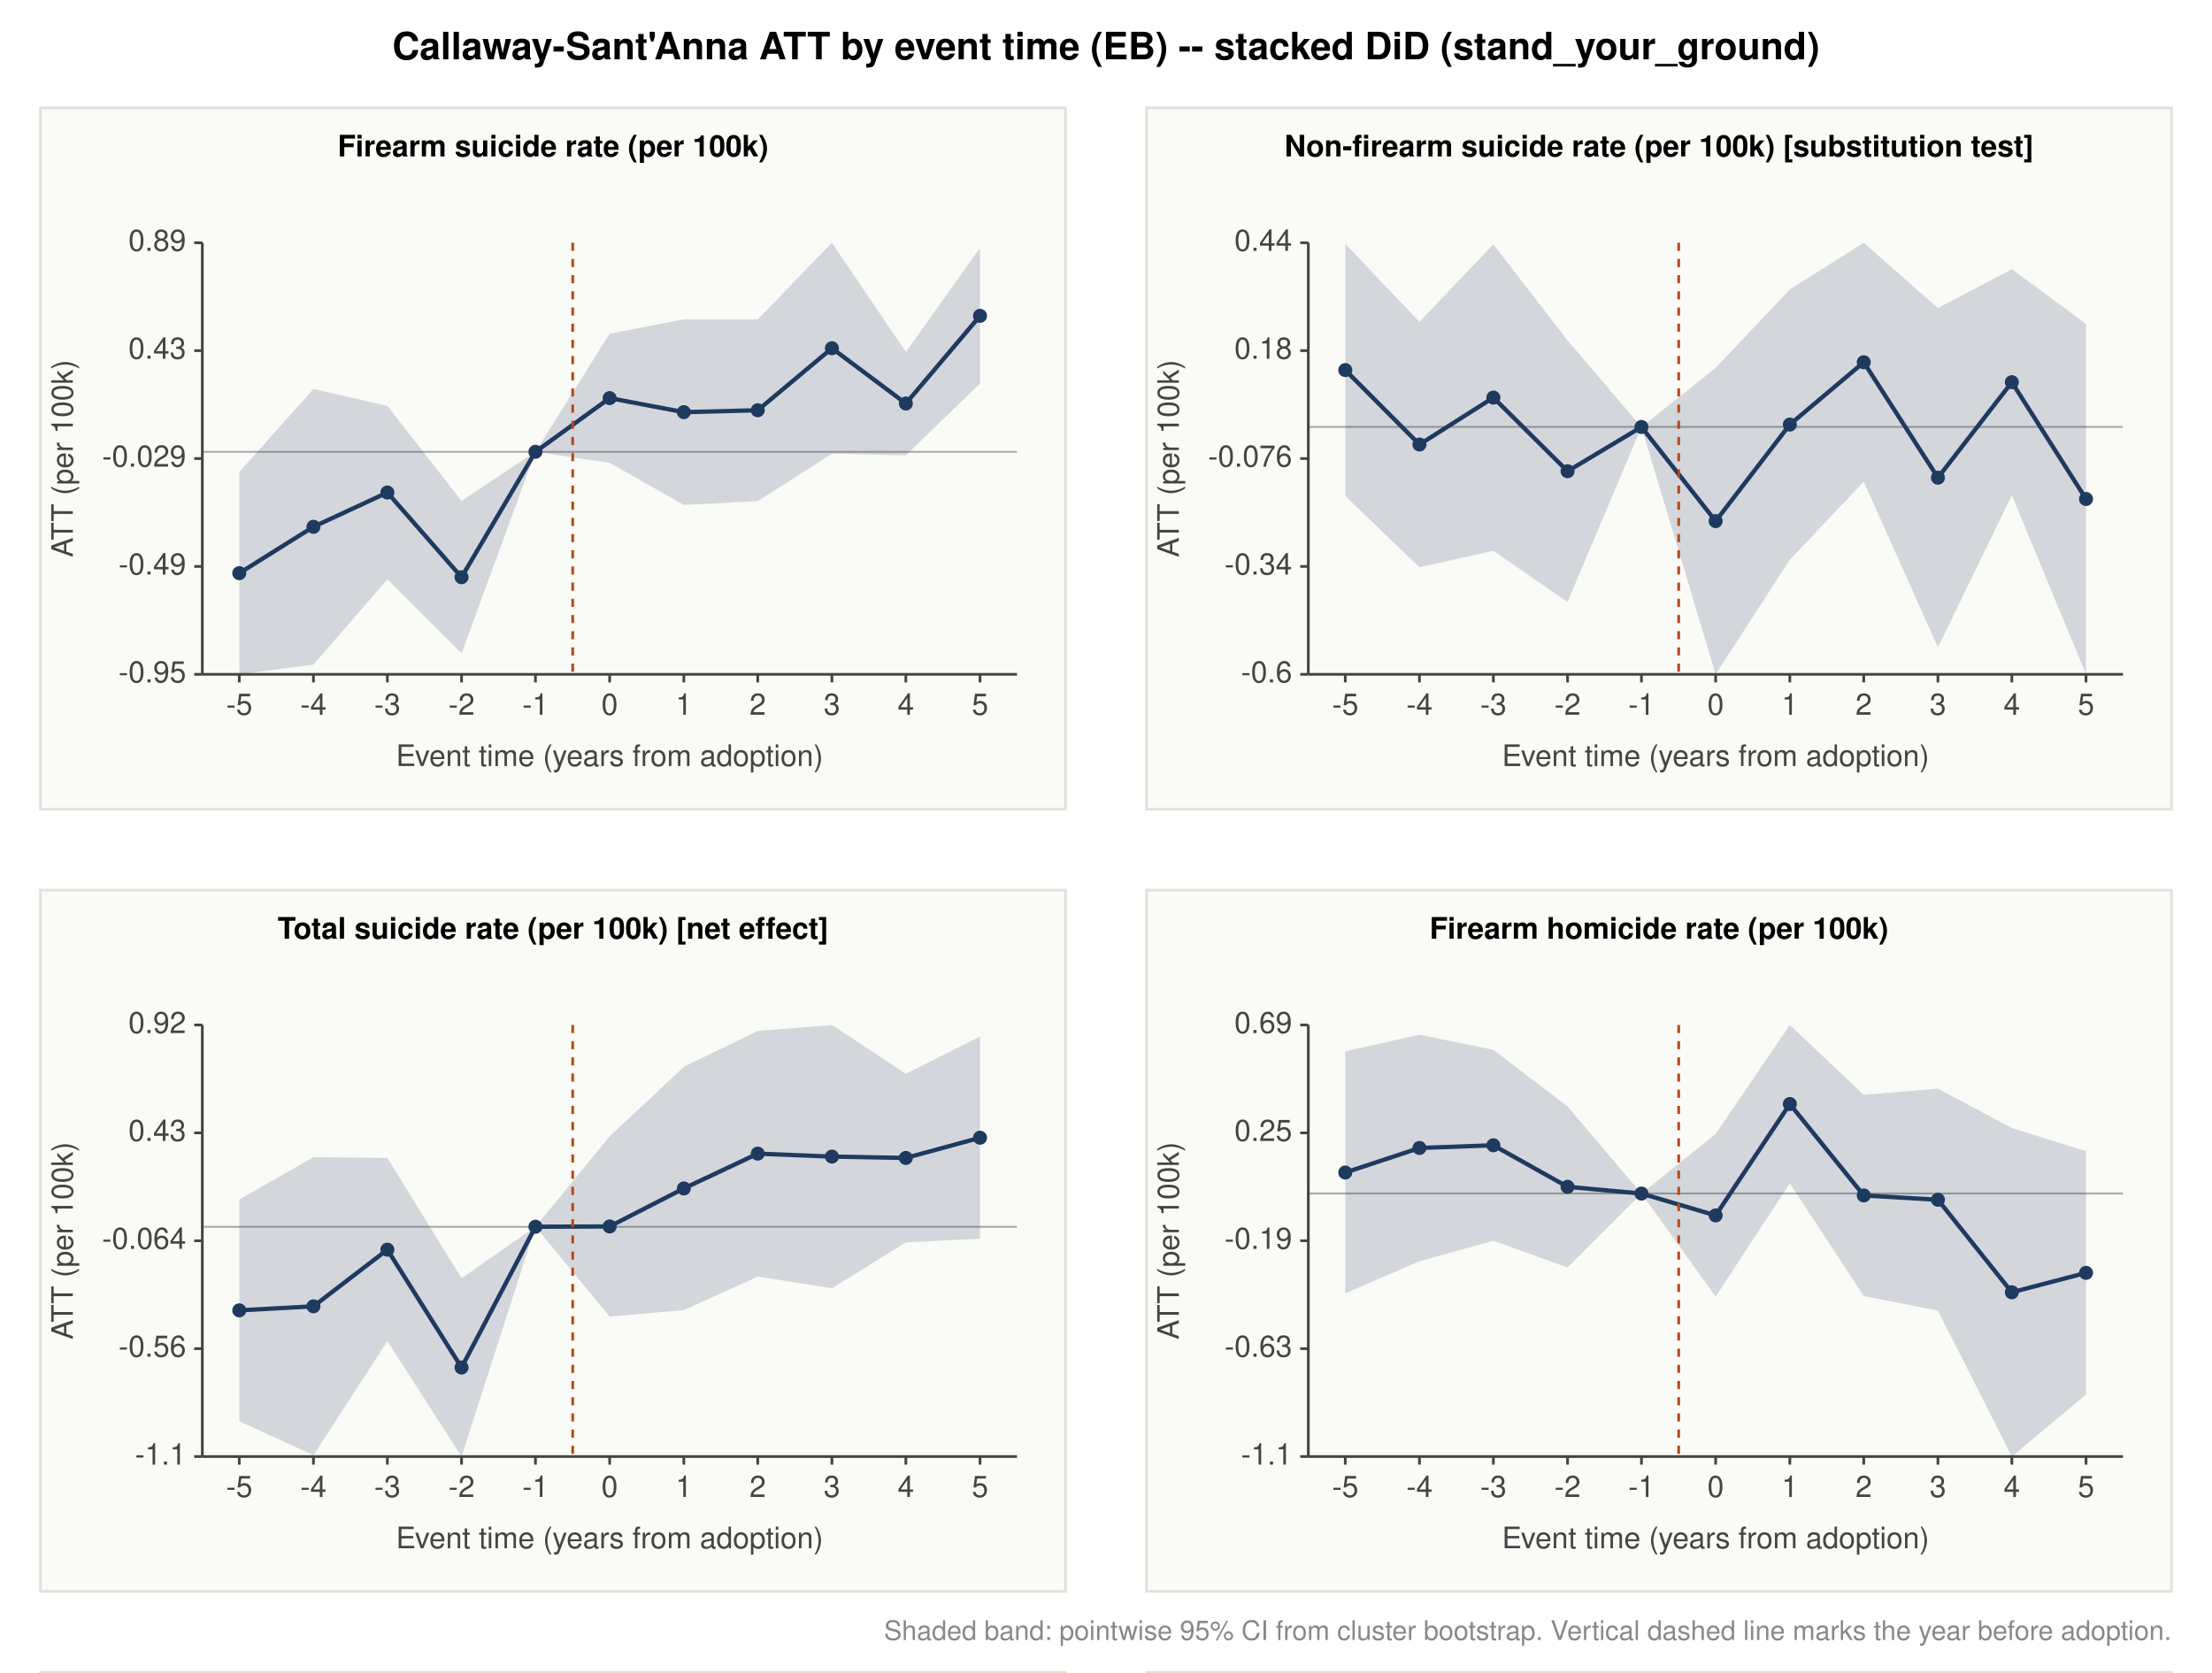
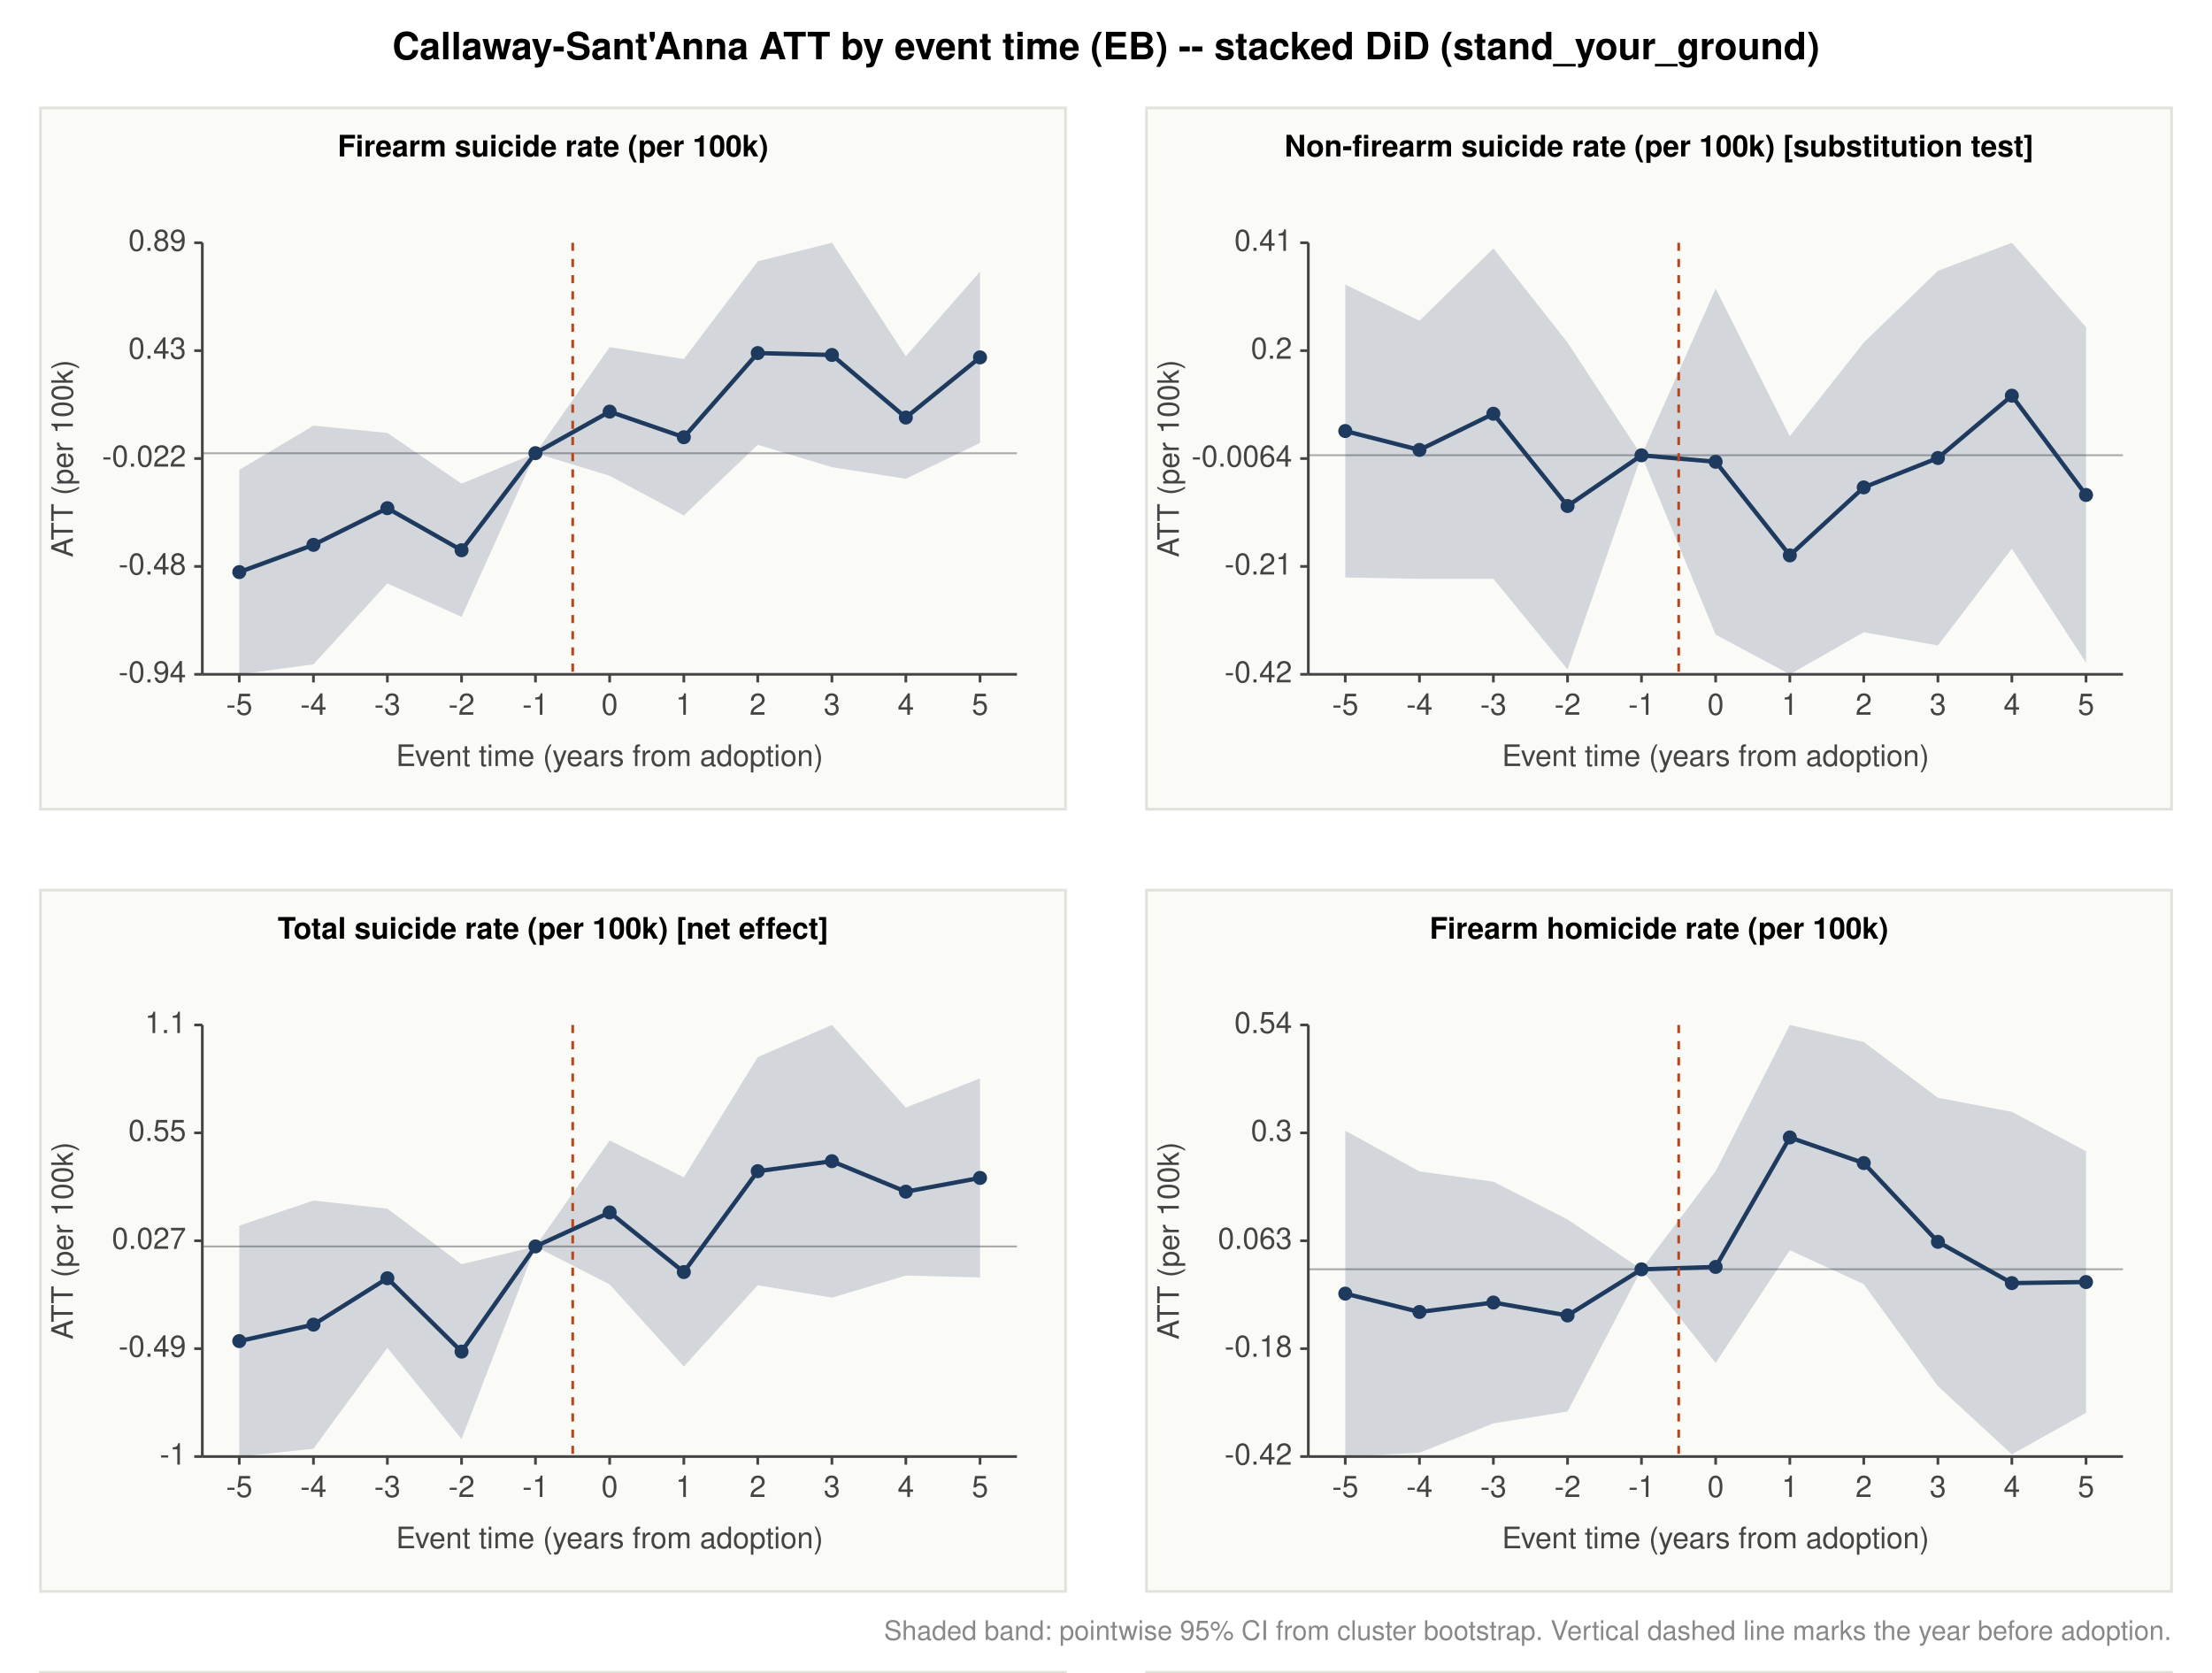
<svg xmlns="http://www.w3.org/2000/svg" viewBox="0 0 820 620" font-family="-apple-system, Segoe UI, Helvetica, Arial, sans-serif" font-size="11">
  <text x="410.0" y="22" text-anchor="middle" font-size="14" font-weight="600">Callaway-Sant'Anna ATT by event time (EB) -- stacked DiD (stand_your_ground)</text>
  <rect x="15" y="40" width="380" height="260" fill="#fafaf7" stroke="#e2e2dc" />
  <text x="205.0" y="58" text-anchor="middle" font-weight="600">Firearm suicide rate (per 100k)</text>
-   <line x1="75" y1="167.512" x2="377" y2="167.512" stroke="#aaaaaa" stroke-width="0.7" />
-   <polygon points="88.7,175.0 116.2,144.2 143.6,150.5 171.1,185.7 198.5,167.5 226.0,123.7 253.5,118.4 280.9,118.4 308.4,90.0 335.8,130.5 363.3,91.9 363.3,142.2 335.8,168.8 308.4,168.2 280.9,185.8 253.5,187.2 226.0,171.6 198.5,167.5 171.1,242.2 143.6,214.8 116.2,246.4 88.7,250.0" fill="#1f3a5f" opacity="0.18" />
-   <polyline points="88.7,212.5 116.2,195.3 143.6,182.6 171.1,214.0 198.5,167.5 226.0,147.6 253.5,152.8 280.9,152.1 308.4,129.1 335.8,149.6 363.3,117.1" fill="none" stroke="#1f3a5f" stroke-width="1.6" />
-   <circle cx="88.7" cy="212.5" r="2.6" fill="#1f3a5f" />
-   <circle cx="116.2" cy="195.3" r="2.6" fill="#1f3a5f" />
-   <circle cx="143.6" cy="182.6" r="2.6" fill="#1f3a5f" />
-   <circle cx="171.1" cy="214.0" r="2.6" fill="#1f3a5f" />
-   <circle cx="198.5" cy="167.5" r="2.6" fill="#1f3a5f" />
-   <circle cx="226.0" cy="147.6" r="2.6" fill="#1f3a5f" />
-   <circle cx="253.5" cy="152.8" r="2.6" fill="#1f3a5f" />
-   <circle cx="280.9" cy="152.1" r="2.6" fill="#1f3a5f" />
-   <circle cx="308.4" cy="129.1" r="2.6" fill="#1f3a5f" />
-   <circle cx="335.8" cy="149.6" r="2.6" fill="#1f3a5f" />
-   <circle cx="363.3" cy="117.1" r="2.6" fill="#1f3a5f" />
+   <line x1="75" y1="168.037" x2="377" y2="168.037" stroke="#aaaaaa" stroke-width="0.7" />
+   <polygon points="88.7,174.2 116.2,157.8 143.6,160.5 171.1,179.3 198.5,168.0 226.0,128.7 253.5,133.1 280.9,96.9 308.4,90.0 335.8,132.1 363.3,100.7 363.3,164.2 335.8,177.5 308.4,173.2 280.9,164.9 253.5,191.1 226.0,176.4 198.5,168.0 171.1,228.7 143.6,216.3 116.2,246.3 88.7,250.0" fill="#1f3a5f" opacity="0.18" />
+   <polyline points="88.7,212.1 116.2,202.0 143.6,188.4 171.1,204.0 198.5,168.0 226.0,152.6 253.5,162.1 280.9,130.9 308.4,131.6 335.8,154.8 363.3,132.5" fill="none" stroke="#1f3a5f" stroke-width="1.6" />
+   <circle cx="88.7" cy="212.1" r="2.6" fill="#1f3a5f" />
+   <circle cx="116.2" cy="202.0" r="2.6" fill="#1f3a5f" />
+   <circle cx="143.6" cy="188.4" r="2.6" fill="#1f3a5f" />
+   <circle cx="171.1" cy="204.0" r="2.6" fill="#1f3a5f" />
+   <circle cx="198.5" cy="168.0" r="2.6" fill="#1f3a5f" />
+   <circle cx="226.0" cy="152.6" r="2.6" fill="#1f3a5f" />
+   <circle cx="253.5" cy="162.1" r="2.6" fill="#1f3a5f" />
+   <circle cx="280.9" cy="130.9" r="2.6" fill="#1f3a5f" />
+   <circle cx="308.4" cy="131.6" r="2.6" fill="#1f3a5f" />
+   <circle cx="335.8" cy="154.8" r="2.6" fill="#1f3a5f" />
+   <circle cx="363.3" cy="132.5" r="2.6" fill="#1f3a5f" />
  <line x1="212.3" y1="90" x2="212.3" y2="250" stroke="#b9461a" stroke-dasharray="3 3" />
  <line x1="75" y1="250" x2="377" y2="250" stroke="#444" />
  <line x1="75" y1="90" x2="75" y2="250" stroke="#444" />
  <line x1="88.7" y1="250" x2="88.7" y2="253" stroke="#444" />
  <text x="88.7" y="265" text-anchor="middle" fill="#444">-5</text>
  <line x1="116.2" y1="250" x2="116.2" y2="253" stroke="#444" />
  <text x="116.2" y="265" text-anchor="middle" fill="#444">-4</text>
  <line x1="143.6" y1="250" x2="143.6" y2="253" stroke="#444" />
  <text x="143.6" y="265" text-anchor="middle" fill="#444">-3</text>
  <line x1="171.1" y1="250" x2="171.1" y2="253" stroke="#444" />
  <text x="171.1" y="265" text-anchor="middle" fill="#444">-2</text>
  <line x1="198.5" y1="250" x2="198.5" y2="253" stroke="#444" />
  <text x="198.5" y="265" text-anchor="middle" fill="#444">-1</text>
  <line x1="226.0" y1="250" x2="226.0" y2="253" stroke="#444" />
  <text x="226.0" y="265" text-anchor="middle" fill="#444">0</text>
  <line x1="253.5" y1="250" x2="253.5" y2="253" stroke="#444" />
  <text x="253.5" y="265" text-anchor="middle" fill="#444">1</text>
  <line x1="280.9" y1="250" x2="280.9" y2="253" stroke="#444" />
  <text x="280.9" y="265" text-anchor="middle" fill="#444">2</text>
  <line x1="308.4" y1="250" x2="308.4" y2="253" stroke="#444" />
  <text x="308.4" y="265" text-anchor="middle" fill="#444">3</text>
  <line x1="335.8" y1="250" x2="335.8" y2="253" stroke="#444" />
  <text x="335.8" y="265" text-anchor="middle" fill="#444">4</text>
  <line x1="363.3" y1="250" x2="363.3" y2="253" stroke="#444" />
  <text x="363.3" y="265" text-anchor="middle" fill="#444">5</text>
  <line x1="72" y1="250.0" x2="75" y2="250.0" stroke="#444" />
-   <text x="69" y="253.0" text-anchor="end" fill="#444">-0.95</text>
+   <text x="69" y="253.0" text-anchor="end" fill="#444">-0.94</text>
  <line x1="72" y1="210.0" x2="75" y2="210.0" stroke="#444" />
-   <text x="69" y="213.0" text-anchor="end" fill="#444">-0.49</text>
+   <text x="69" y="213.0" text-anchor="end" fill="#444">-0.48</text>
  <line x1="72" y1="170.0" x2="75" y2="170.0" stroke="#444" />
-   <text x="69" y="173.0" text-anchor="end" fill="#444">-0.029</text>
+   <text x="69" y="173.0" text-anchor="end" fill="#444">-0.022</text>
  <line x1="72" y1="130.0" x2="75" y2="130.0" stroke="#444" />
  <text x="69" y="133.0" text-anchor="end" fill="#444">0.43</text>
  <line x1="72" y1="90.0" x2="75" y2="90.0" stroke="#444" />
  <text x="69" y="93.0" text-anchor="end" fill="#444">0.89</text>
  <text x="226.0" y="284" text-anchor="middle" fill="#444">Event time (years from adoption)</text>
  <text x="27" y="170.0" text-anchor="middle" fill="#444" transform="rotate(-90 27 170.0)">ATT (per 100k)</text>
  <rect x="425" y="40" width="380" height="260" fill="#fafaf7" stroke="#e2e2dc" />
  <text x="615.0" y="58" text-anchor="middle" font-weight="600">Non-firearm suicide rate (per 100k) [substitution test]</text>
-   <line x1="485" y1="158.271" x2="787" y2="158.271" stroke="#aaaaaa" stroke-width="0.7" />
-   <polygon points="498.7,90.4 526.2,119.3 553.6,90.6 581.1,126.2 608.5,158.3 636.0,136.4 663.5,107.3 690.9,90.0 718.4,114.2 745.8,99.8 773.3,120.1 773.3,250.0 745.8,183.6 718.4,240.0 690.9,178.6 663.5,207.5 636.0,250.0 608.5,158.3 581.1,223.2 553.6,204.2 526.2,210.3 498.7,183.9" fill="#1f3a5f" opacity="0.18" />
-   <polyline points="498.7,137.2 526.2,164.8 553.6,147.4 581.1,174.7 608.5,158.3 636.0,193.2 663.5,157.4 690.9,134.3 718.4,177.1 745.8,141.7 773.3,185.0" fill="none" stroke="#1f3a5f" stroke-width="1.6" />
-   <circle cx="498.7" cy="137.2" r="2.6" fill="#1f3a5f" />
-   <circle cx="526.2" cy="164.8" r="2.6" fill="#1f3a5f" />
-   <circle cx="553.6" cy="147.4" r="2.6" fill="#1f3a5f" />
-   <circle cx="581.1" cy="174.7" r="2.6" fill="#1f3a5f" />
-   <circle cx="608.5" cy="158.3" r="2.6" fill="#1f3a5f" />
-   <circle cx="636.0" cy="193.2" r="2.6" fill="#1f3a5f" />
-   <circle cx="663.5" cy="157.4" r="2.6" fill="#1f3a5f" />
-   <circle cx="690.9" cy="134.3" r="2.6" fill="#1f3a5f" />
-   <circle cx="718.4" cy="177.1" r="2.6" fill="#1f3a5f" />
-   <circle cx="745.8" cy="141.7" r="2.6" fill="#1f3a5f" />
-   <circle cx="773.3" cy="185.0" r="2.6" fill="#1f3a5f" />
+   <line x1="485" y1="168.765" x2="787" y2="168.765" stroke="#aaaaaa" stroke-width="0.7" />
+   <polygon points="498.7,105.5 526.2,118.9 553.6,92.1 581.1,127.0 608.5,168.8 636.0,107.0 663.5,161.7 690.9,127.0 718.4,100.4 745.8,90.0 773.3,121.3 773.3,245.7 745.8,203.4 718.4,239.3 690.9,234.4 663.5,250.0 636.0,235.3 608.5,168.8 581.1,248.2 553.6,214.6 526.2,214.6 498.7,214.1" fill="#1f3a5f" opacity="0.18" />
+   <polyline points="498.7,159.8 526.2,166.8 553.6,153.4 581.1,187.6 608.5,168.8 636.0,171.2 663.5,205.9 690.9,180.7 718.4,169.8 745.8,146.7 773.3,183.5" fill="none" stroke="#1f3a5f" stroke-width="1.6" />
+   <circle cx="498.7" cy="159.8" r="2.6" fill="#1f3a5f" />
+   <circle cx="526.2" cy="166.8" r="2.6" fill="#1f3a5f" />
+   <circle cx="553.6" cy="153.4" r="2.6" fill="#1f3a5f" />
+   <circle cx="581.1" cy="187.6" r="2.6" fill="#1f3a5f" />
+   <circle cx="608.5" cy="168.8" r="2.6" fill="#1f3a5f" />
+   <circle cx="636.0" cy="171.2" r="2.6" fill="#1f3a5f" />
+   <circle cx="663.5" cy="205.9" r="2.6" fill="#1f3a5f" />
+   <circle cx="690.9" cy="180.7" r="2.6" fill="#1f3a5f" />
+   <circle cx="718.4" cy="169.8" r="2.6" fill="#1f3a5f" />
+   <circle cx="745.8" cy="146.7" r="2.6" fill="#1f3a5f" />
+   <circle cx="773.3" cy="183.5" r="2.6" fill="#1f3a5f" />
  <line x1="622.3" y1="90" x2="622.3" y2="250" stroke="#b9461a" stroke-dasharray="3 3" />
  <line x1="485" y1="250" x2="787" y2="250" stroke="#444" />
  <line x1="485" y1="90" x2="485" y2="250" stroke="#444" />
  <line x1="498.7" y1="250" x2="498.7" y2="253" stroke="#444" />
  <text x="498.7" y="265" text-anchor="middle" fill="#444">-5</text>
  <line x1="526.2" y1="250" x2="526.2" y2="253" stroke="#444" />
  <text x="526.2" y="265" text-anchor="middle" fill="#444">-4</text>
  <line x1="553.6" y1="250" x2="553.6" y2="253" stroke="#444" />
  <text x="553.6" y="265" text-anchor="middle" fill="#444">-3</text>
  <line x1="581.1" y1="250" x2="581.1" y2="253" stroke="#444" />
  <text x="581.1" y="265" text-anchor="middle" fill="#444">-2</text>
  <line x1="608.5" y1="250" x2="608.5" y2="253" stroke="#444" />
  <text x="608.5" y="265" text-anchor="middle" fill="#444">-1</text>
  <line x1="636.0" y1="250" x2="636.0" y2="253" stroke="#444" />
  <text x="636.0" y="265" text-anchor="middle" fill="#444">0</text>
  <line x1="663.5" y1="250" x2="663.5" y2="253" stroke="#444" />
  <text x="663.5" y="265" text-anchor="middle" fill="#444">1</text>
  <line x1="690.9" y1="250" x2="690.9" y2="253" stroke="#444" />
  <text x="690.9" y="265" text-anchor="middle" fill="#444">2</text>
  <line x1="718.4" y1="250" x2="718.4" y2="253" stroke="#444" />
  <text x="718.4" y="265" text-anchor="middle" fill="#444">3</text>
  <line x1="745.8" y1="250" x2="745.8" y2="253" stroke="#444" />
  <text x="745.8" y="265" text-anchor="middle" fill="#444">4</text>
  <line x1="773.3" y1="250" x2="773.3" y2="253" stroke="#444" />
  <text x="773.3" y="265" text-anchor="middle" fill="#444">5</text>
  <line x1="482" y1="250.0" x2="485" y2="250.0" stroke="#444" />
-   <text x="479" y="253.0" text-anchor="end" fill="#444">-0.6</text>
+   <text x="479" y="253.0" text-anchor="end" fill="#444">-0.42</text>
  <line x1="482" y1="210.0" x2="485" y2="210.0" stroke="#444" />
-   <text x="479" y="213.0" text-anchor="end" fill="#444">-0.34</text>
+   <text x="479" y="213.0" text-anchor="end" fill="#444">-0.21</text>
  <line x1="482" y1="170.0" x2="485" y2="170.0" stroke="#444" />
-   <text x="479" y="173.0" text-anchor="end" fill="#444">-0.076</text>
+   <text x="479" y="173.0" text-anchor="end" fill="#444">-0.0064</text>
  <line x1="482" y1="130.0" x2="485" y2="130.0" stroke="#444" />
-   <text x="479" y="133.0" text-anchor="end" fill="#444">0.18</text>
+   <text x="479" y="133.0" text-anchor="end" fill="#444">0.2</text>
  <line x1="482" y1="90.0" x2="485" y2="90.0" stroke="#444" />
-   <text x="479" y="93.0" text-anchor="end" fill="#444">0.44</text>
+   <text x="479" y="93.0" text-anchor="end" fill="#444">0.41</text>
  <text x="636.0" y="284" text-anchor="middle" fill="#444">Event time (years from adoption)</text>
  <text x="437" y="170.0" text-anchor="middle" fill="#444" transform="rotate(-90 437 170.0)">ATT (per 100k)</text>
  <rect x="15" y="330" width="380" height="260" fill="#fafaf7" stroke="#e2e2dc" />
  <text x="205.0" y="348" text-anchor="middle" font-weight="600">Total suicide rate (per 100k) [net effect]</text>
-   <line x1="75" y1="454.831" x2="377" y2="454.831" stroke="#aaaaaa" stroke-width="0.7" />
-   <polygon points="88.7,444.7 116.2,429.0 143.6,429.3 171.1,473.9 198.5,454.8 226.0,421.3 253.5,395.5 280.9,382.2 308.4,380.0 335.8,398.1 363.3,384.3 363.3,459.2 335.8,460.6 308.4,477.6 280.9,473.3 253.5,485.7 226.0,488.1 198.5,454.8 171.1,540.0 143.6,497.2 116.2,539.5 88.7,526.9" fill="#1f3a5f" opacity="0.18" />
-   <polyline points="88.7,485.8 116.2,484.3 143.6,463.3 171.1,507.0 198.5,454.8 226.0,454.7 253.5,440.6 280.9,427.7 308.4,428.8 335.8,429.3 363.3,421.8" fill="none" stroke="#1f3a5f" stroke-width="1.6" />
-   <circle cx="88.7" cy="485.8" r="2.6" fill="#1f3a5f" />
-   <circle cx="116.2" cy="484.3" r="2.6" fill="#1f3a5f" />
-   <circle cx="143.6" cy="463.3" r="2.6" fill="#1f3a5f" />
-   <circle cx="171.1" cy="507.0" r="2.6" fill="#1f3a5f" />
-   <circle cx="198.5" cy="454.8" r="2.6" fill="#1f3a5f" />
-   <circle cx="226.0" cy="454.7" r="2.6" fill="#1f3a5f" />
-   <circle cx="253.5" cy="440.6" r="2.6" fill="#1f3a5f" />
-   <circle cx="280.9" cy="427.7" r="2.6" fill="#1f3a5f" />
-   <circle cx="308.4" cy="428.8" r="2.6" fill="#1f3a5f" />
-   <circle cx="335.8" cy="429.3" r="2.6" fill="#1f3a5f" />
-   <circle cx="363.3" cy="421.8" r="2.6" fill="#1f3a5f" />
+   <line x1="75" y1="462.109" x2="377" y2="462.109" stroke="#aaaaaa" stroke-width="0.7" />
+   <polygon points="88.7,454.4 116.2,445.1 143.6,448.1 171.1,468.7 198.5,462.1 226.0,422.8 253.5,436.5 280.9,391.9 308.4,380.0 335.8,410.6 363.3,399.8 363.3,473.6 335.8,472.9 308.4,481.1 280.9,476.5 253.5,506.6 226.0,476.2 198.5,462.1 171.1,533.5 143.6,499.7 116.2,537.1 88.7,540.0" fill="#1f3a5f" opacity="0.18" />
+   <polyline points="88.7,497.2 116.2,491.1 143.6,473.9 171.1,501.1 198.5,462.1 226.0,449.5 253.5,471.6 280.9,434.2 308.4,430.5 335.8,441.8 363.3,436.7" fill="none" stroke="#1f3a5f" stroke-width="1.6" />
+   <circle cx="88.7" cy="497.2" r="2.6" fill="#1f3a5f" />
+   <circle cx="116.2" cy="491.1" r="2.6" fill="#1f3a5f" />
+   <circle cx="143.6" cy="473.9" r="2.6" fill="#1f3a5f" />
+   <circle cx="171.1" cy="501.1" r="2.6" fill="#1f3a5f" />
+   <circle cx="198.5" cy="462.1" r="2.6" fill="#1f3a5f" />
+   <circle cx="226.0" cy="449.5" r="2.6" fill="#1f3a5f" />
+   <circle cx="253.5" cy="471.6" r="2.6" fill="#1f3a5f" />
+   <circle cx="280.9" cy="434.2" r="2.6" fill="#1f3a5f" />
+   <circle cx="308.4" cy="430.5" r="2.6" fill="#1f3a5f" />
+   <circle cx="335.8" cy="441.8" r="2.6" fill="#1f3a5f" />
+   <circle cx="363.3" cy="436.7" r="2.6" fill="#1f3a5f" />
  <line x1="212.3" y1="380" x2="212.3" y2="540" stroke="#b9461a" stroke-dasharray="3 3" />
  <line x1="75" y1="540" x2="377" y2="540" stroke="#444" />
  <line x1="75" y1="380" x2="75" y2="540" stroke="#444" />
  <line x1="88.7" y1="540" x2="88.7" y2="543" stroke="#444" />
  <text x="88.7" y="555" text-anchor="middle" fill="#444">-5</text>
  <line x1="116.2" y1="540" x2="116.2" y2="543" stroke="#444" />
  <text x="116.2" y="555" text-anchor="middle" fill="#444">-4</text>
  <line x1="143.6" y1="540" x2="143.6" y2="543" stroke="#444" />
  <text x="143.6" y="555" text-anchor="middle" fill="#444">-3</text>
  <line x1="171.1" y1="540" x2="171.1" y2="543" stroke="#444" />
  <text x="171.1" y="555" text-anchor="middle" fill="#444">-2</text>
  <line x1="198.5" y1="540" x2="198.5" y2="543" stroke="#444" />
  <text x="198.5" y="555" text-anchor="middle" fill="#444">-1</text>
  <line x1="226.0" y1="540" x2="226.0" y2="543" stroke="#444" />
  <text x="226.0" y="555" text-anchor="middle" fill="#444">0</text>
  <line x1="253.5" y1="540" x2="253.5" y2="543" stroke="#444" />
  <text x="253.5" y="555" text-anchor="middle" fill="#444">1</text>
  <line x1="280.9" y1="540" x2="280.9" y2="543" stroke="#444" />
  <text x="280.9" y="555" text-anchor="middle" fill="#444">2</text>
  <line x1="308.4" y1="540" x2="308.4" y2="543" stroke="#444" />
  <text x="308.4" y="555" text-anchor="middle" fill="#444">3</text>
  <line x1="335.8" y1="540" x2="335.8" y2="543" stroke="#444" />
  <text x="335.8" y="555" text-anchor="middle" fill="#444">4</text>
  <line x1="363.3" y1="540" x2="363.3" y2="543" stroke="#444" />
  <text x="363.3" y="555" text-anchor="middle" fill="#444">5</text>
  <line x1="72" y1="540.0" x2="75" y2="540.0" stroke="#444" />
-   <text x="69" y="543.0" text-anchor="end" fill="#444">-1.1</text>
+   <text x="69" y="543.0" text-anchor="end" fill="#444">-1</text>
  <line x1="72" y1="500.0" x2="75" y2="500.0" stroke="#444" />
-   <text x="69" y="503.0" text-anchor="end" fill="#444">-0.56</text>
+   <text x="69" y="503.0" text-anchor="end" fill="#444">-0.49</text>
  <line x1="72" y1="460.0" x2="75" y2="460.0" stroke="#444" />
-   <text x="69" y="463.0" text-anchor="end" fill="#444">-0.064</text>
+   <text x="69" y="463.0" text-anchor="end" fill="#444">0.027</text>
  <line x1="72" y1="420.0" x2="75" y2="420.0" stroke="#444" />
-   <text x="69" y="423.0" text-anchor="end" fill="#444">0.43</text>
+   <text x="69" y="423.0" text-anchor="end" fill="#444">0.55</text>
  <line x1="72" y1="380.0" x2="75" y2="380.0" stroke="#444" />
-   <text x="69" y="383.0" text-anchor="end" fill="#444">0.92</text>
+   <text x="69" y="383.0" text-anchor="end" fill="#444">1.1</text>
  <text x="226.0" y="574" text-anchor="middle" fill="#444">Event time (years from adoption)</text>
  <text x="27" y="460.0" text-anchor="middle" fill="#444" transform="rotate(-90 27 460.0)">ATT (per 100k)</text>
  <rect x="425" y="330" width="380" height="260" fill="#fafaf7" stroke="#e2e2dc" />
  <text x="615.0" y="348" text-anchor="middle" font-weight="600">Firearm homicide rate (per 100k)</text>
-   <line x1="485" y1="442.467" x2="787" y2="442.467" stroke="#aaaaaa" stroke-width="0.7" />
-   <polygon points="498.7,389.8 526.2,383.6 553.6,389.2 581.1,410.2 608.5,442.5 636.0,420.4 663.5,380.0 690.9,405.9 718.4,403.6 745.8,418.2 773.3,426.8 773.3,517.0 745.8,540.0 718.4,485.9 690.9,480.5 663.5,438.7 636.0,480.7 608.5,442.5 581.1,469.9 553.6,460.0 526.2,467.6 498.7,479.5" fill="#1f3a5f" opacity="0.18" />
-   <polyline points="498.7,434.7 526.2,425.6 553.6,424.6 581.1,440.0 608.5,442.5 636.0,450.6 663.5,409.3 690.9,443.2 718.4,444.8 745.8,479.1 773.3,471.9" fill="none" stroke="#1f3a5f" stroke-width="1.6" />
-   <circle cx="498.7" cy="434.7" r="2.6" fill="#1f3a5f" />
-   <circle cx="526.2" cy="425.6" r="2.6" fill="#1f3a5f" />
-   <circle cx="553.6" cy="424.6" r="2.6" fill="#1f3a5f" />
-   <circle cx="581.1" cy="440.0" r="2.6" fill="#1f3a5f" />
-   <circle cx="608.5" cy="442.5" r="2.6" fill="#1f3a5f" />
-   <circle cx="636.0" cy="450.6" r="2.6" fill="#1f3a5f" />
-   <circle cx="663.5" cy="409.3" r="2.6" fill="#1f3a5f" />
-   <circle cx="690.9" cy="443.2" r="2.6" fill="#1f3a5f" />
-   <circle cx="718.4" cy="444.8" r="2.6" fill="#1f3a5f" />
-   <circle cx="745.8" cy="479.1" r="2.6" fill="#1f3a5f" />
-   <circle cx="773.3" cy="471.9" r="2.6" fill="#1f3a5f" />
+   <line x1="485" y1="470.557" x2="787" y2="470.557" stroke="#aaaaaa" stroke-width="0.7" />
+   <polygon points="498.7,419.2 526.2,434.3 553.6,438.1 581.1,452.1 608.5,470.6 636.0,434.2 663.5,380.0 690.9,386.3 718.4,407.0 745.8,412.2 773.3,426.8 773.3,523.8 745.8,539.2 718.4,513.9 690.9,476.1 663.5,463.5 636.0,505.3 608.5,470.6 581.1,523.3 553.6,527.7 526.2,538.6 498.7,540.0" fill="#1f3a5f" opacity="0.18" />
+   <polyline points="498.7,479.6 526.2,486.4 553.6,482.9 581.1,487.7 608.5,470.6 636.0,469.7 663.5,421.7 690.9,431.2 718.4,460.4 745.8,475.7 773.3,475.3" fill="none" stroke="#1f3a5f" stroke-width="1.6" />
+   <circle cx="498.7" cy="479.6" r="2.6" fill="#1f3a5f" />
+   <circle cx="526.2" cy="486.4" r="2.6" fill="#1f3a5f" />
+   <circle cx="553.6" cy="482.9" r="2.6" fill="#1f3a5f" />
+   <circle cx="581.1" cy="487.7" r="2.6" fill="#1f3a5f" />
+   <circle cx="608.5" cy="470.6" r="2.6" fill="#1f3a5f" />
+   <circle cx="636.0" cy="469.7" r="2.6" fill="#1f3a5f" />
+   <circle cx="663.5" cy="421.7" r="2.6" fill="#1f3a5f" />
+   <circle cx="690.9" cy="431.2" r="2.6" fill="#1f3a5f" />
+   <circle cx="718.4" cy="460.4" r="2.6" fill="#1f3a5f" />
+   <circle cx="745.8" cy="475.7" r="2.6" fill="#1f3a5f" />
+   <circle cx="773.3" cy="475.3" r="2.6" fill="#1f3a5f" />
  <line x1="622.3" y1="380" x2="622.3" y2="540" stroke="#b9461a" stroke-dasharray="3 3" />
  <line x1="485" y1="540" x2="787" y2="540" stroke="#444" />
  <line x1="485" y1="380" x2="485" y2="540" stroke="#444" />
  <line x1="498.7" y1="540" x2="498.7" y2="543" stroke="#444" />
  <text x="498.7" y="555" text-anchor="middle" fill="#444">-5</text>
  <line x1="526.2" y1="540" x2="526.2" y2="543" stroke="#444" />
  <text x="526.2" y="555" text-anchor="middle" fill="#444">-4</text>
  <line x1="553.6" y1="540" x2="553.6" y2="543" stroke="#444" />
  <text x="553.6" y="555" text-anchor="middle" fill="#444">-3</text>
  <line x1="581.1" y1="540" x2="581.1" y2="543" stroke="#444" />
  <text x="581.1" y="555" text-anchor="middle" fill="#444">-2</text>
  <line x1="608.5" y1="540" x2="608.5" y2="543" stroke="#444" />
  <text x="608.5" y="555" text-anchor="middle" fill="#444">-1</text>
  <line x1="636.0" y1="540" x2="636.0" y2="543" stroke="#444" />
  <text x="636.0" y="555" text-anchor="middle" fill="#444">0</text>
  <line x1="663.5" y1="540" x2="663.5" y2="543" stroke="#444" />
  <text x="663.5" y="555" text-anchor="middle" fill="#444">1</text>
  <line x1="690.9" y1="540" x2="690.9" y2="543" stroke="#444" />
  <text x="690.9" y="555" text-anchor="middle" fill="#444">2</text>
  <line x1="718.4" y1="540" x2="718.4" y2="543" stroke="#444" />
  <text x="718.4" y="555" text-anchor="middle" fill="#444">3</text>
  <line x1="745.8" y1="540" x2="745.8" y2="543" stroke="#444" />
  <text x="745.8" y="555" text-anchor="middle" fill="#444">4</text>
  <line x1="773.3" y1="540" x2="773.3" y2="543" stroke="#444" />
  <text x="773.3" y="555" text-anchor="middle" fill="#444">5</text>
  <line x1="482" y1="540.0" x2="485" y2="540.0" stroke="#444" />
-   <text x="479" y="543.0" text-anchor="end" fill="#444">-1.1</text>
+   <text x="479" y="543.0" text-anchor="end" fill="#444">-0.42</text>
  <line x1="482" y1="500.0" x2="485" y2="500.0" stroke="#444" />
-   <text x="479" y="503.0" text-anchor="end" fill="#444">-0.63</text>
+   <text x="479" y="503.0" text-anchor="end" fill="#444">-0.18</text>
  <line x1="482" y1="460.0" x2="485" y2="460.0" stroke="#444" />
-   <text x="479" y="463.0" text-anchor="end" fill="#444">-0.19</text>
+   <text x="479" y="463.0" text-anchor="end" fill="#444">0.063</text>
  <line x1="482" y1="420.0" x2="485" y2="420.0" stroke="#444" />
-   <text x="479" y="423.0" text-anchor="end" fill="#444">0.25</text>
+   <text x="479" y="423.0" text-anchor="end" fill="#444">0.3</text>
  <line x1="482" y1="380.0" x2="485" y2="380.0" stroke="#444" />
-   <text x="479" y="383.0" text-anchor="end" fill="#444">0.69</text>
+   <text x="479" y="383.0" text-anchor="end" fill="#444">0.54</text>
  <text x="636.0" y="574" text-anchor="middle" fill="#444">Event time (years from adoption)</text>
  <text x="437" y="460.0" text-anchor="middle" fill="#444" transform="rotate(-90 437 460.0)">ATT (per 100k)</text>
  <rect x="15" y="620" width="380" height="260" fill="#fafaf7" stroke="#e2e2dc" />
  <text x="205.0" y="638" text-anchor="middle" font-weight="600">Total homicide rate (per 100k)</text>
-   <line x1="75" y1="726.491" x2="377" y2="726.491" stroke="#aaaaaa" stroke-width="0.7" />
-   <polygon points="88.7,670.0 116.2,674.9 143.6,682.9 171.1,691.6 198.5,726.5 226.0,705.3 253.5,672.7 280.9,705.6 308.4,679.5 335.8,719.3 363.3,706.4 363.3,799.7 335.8,830.0 308.4,748.9 280.9,772.8 253.5,724.5 226.0,762.4 198.5,726.5 171.1,749.2 143.6,751.6 116.2,748.1 88.7,747.7" fill="#1f3a5f" opacity="0.18" />
-   <polyline points="88.7,708.9 116.2,711.5 143.6,717.3 171.1,720.4 198.5,726.5 226.0,733.9 253.5,698.6 280.9,739.2 308.4,714.2 335.8,774.6 363.3,753.0" fill="none" stroke="#1f3a5f" stroke-width="1.6" />
-   <circle cx="88.7" cy="708.9" r="2.6" fill="#1f3a5f" />
-   <circle cx="116.2" cy="711.5" r="2.6" fill="#1f3a5f" />
-   <circle cx="143.6" cy="717.3" r="2.6" fill="#1f3a5f" />
-   <circle cx="171.1" cy="720.4" r="2.6" fill="#1f3a5f" />
-   <circle cx="198.5" cy="726.5" r="2.6" fill="#1f3a5f" />
-   <circle cx="226.0" cy="733.9" r="2.6" fill="#1f3a5f" />
-   <circle cx="253.5" cy="698.6" r="2.6" fill="#1f3a5f" />
-   <circle cx="280.9" cy="739.2" r="2.6" fill="#1f3a5f" />
-   <circle cx="308.4" cy="714.2" r="2.6" fill="#1f3a5f" />
-   <circle cx="335.8" cy="774.6" r="2.6" fill="#1f3a5f" />
-   <circle cx="363.3" cy="753.0" r="2.6" fill="#1f3a5f" />
+   <line x1="75" y1="745.199" x2="377" y2="745.199" stroke="#aaaaaa" stroke-width="0.7" />
+   <polygon points="88.7,686.2 116.2,714.3 143.6,699.8 171.1,714.0 198.5,745.2 226.0,708.0 253.5,670.0 280.9,676.6 308.4,696.0 335.8,719.5 363.3,709.0 363.3,800.3 335.8,830.0 308.4,777.2 280.9,761.0 253.5,743.0 226.0,777.9 198.5,745.2 171.1,785.9 143.6,787.3 116.2,818.4 88.7,799.2" fill="#1f3a5f" opacity="0.18" />
+   <polyline points="88.7,742.7 116.2,766.4 143.6,743.6 171.1,750.0 198.5,745.2 226.0,743.0 253.5,706.5 280.9,718.8 308.4,736.6 335.8,774.7 363.3,754.7" fill="none" stroke="#1f3a5f" stroke-width="1.6" />
+   <circle cx="88.7" cy="742.7" r="2.6" fill="#1f3a5f" />
+   <circle cx="116.2" cy="766.4" r="2.6" fill="#1f3a5f" />
+   <circle cx="143.6" cy="743.6" r="2.6" fill="#1f3a5f" />
+   <circle cx="171.1" cy="750.0" r="2.6" fill="#1f3a5f" />
+   <circle cx="198.5" cy="745.2" r="2.6" fill="#1f3a5f" />
+   <circle cx="226.0" cy="743.0" r="2.6" fill="#1f3a5f" />
+   <circle cx="253.5" cy="706.5" r="2.6" fill="#1f3a5f" />
+   <circle cx="280.9" cy="718.8" r="2.6" fill="#1f3a5f" />
+   <circle cx="308.4" cy="736.6" r="2.6" fill="#1f3a5f" />
+   <circle cx="335.8" cy="774.7" r="2.6" fill="#1f3a5f" />
+   <circle cx="363.3" cy="754.7" r="2.6" fill="#1f3a5f" />
  <line x1="212.3" y1="670" x2="212.3" y2="830" stroke="#b9461a" stroke-dasharray="3 3" />
  <line x1="75" y1="830" x2="377" y2="830" stroke="#444" />
  <line x1="75" y1="670" x2="75" y2="830" stroke="#444" />
  <line x1="88.7" y1="830" x2="88.7" y2="833" stroke="#444" />
  <text x="88.7" y="845" text-anchor="middle" fill="#444">-5</text>
  <line x1="116.2" y1="830" x2="116.2" y2="833" stroke="#444" />
  <text x="116.2" y="845" text-anchor="middle" fill="#444">-4</text>
  <line x1="143.6" y1="830" x2="143.6" y2="833" stroke="#444" />
  <text x="143.6" y="845" text-anchor="middle" fill="#444">-3</text>
  <line x1="171.1" y1="830" x2="171.1" y2="833" stroke="#444" />
  <text x="171.1" y="845" text-anchor="middle" fill="#444">-2</text>
  <line x1="198.5" y1="830" x2="198.5" y2="833" stroke="#444" />
  <text x="198.5" y="845" text-anchor="middle" fill="#444">-1</text>
  <line x1="226.0" y1="830" x2="226.0" y2="833" stroke="#444" />
  <text x="226.0" y="845" text-anchor="middle" fill="#444">0</text>
  <line x1="253.5" y1="830" x2="253.5" y2="833" stroke="#444" />
  <text x="253.5" y="845" text-anchor="middle" fill="#444">1</text>
  <line x1="280.9" y1="830" x2="280.9" y2="833" stroke="#444" />
  <text x="280.9" y="845" text-anchor="middle" fill="#444">2</text>
  <line x1="308.4" y1="830" x2="308.4" y2="833" stroke="#444" />
  <text x="308.4" y="845" text-anchor="middle" fill="#444">3</text>
  <line x1="335.8" y1="830" x2="335.8" y2="833" stroke="#444" />
  <text x="335.8" y="845" text-anchor="middle" fill="#444">4</text>
  <line x1="363.3" y1="830" x2="363.3" y2="833" stroke="#444" />
  <text x="363.3" y="845" text-anchor="middle" fill="#444">5</text>
  <line x1="72" y1="830.0" x2="75" y2="830.0" stroke="#444" />
-   <text x="69" y="833.0" text-anchor="end" fill="#444">-1.4</text>
+   <text x="69" y="833.0" text-anchor="end" fill="#444">-0.68</text>
  <line x1="72" y1="790.0" x2="75" y2="790.0" stroke="#444" />
-   <text x="69" y="793.0" text-anchor="end" fill="#444">-0.85</text>
+   <text x="69" y="793.0" text-anchor="end" fill="#444">-0.36</text>
  <line x1="72" y1="750.0" x2="75" y2="750.0" stroke="#444" />
-   <text x="69" y="753.0" text-anchor="end" fill="#444">-0.31</text>
+   <text x="69" y="753.0" text-anchor="end" fill="#444">-0.038</text>
  <line x1="72" y1="710.0" x2="75" y2="710.0" stroke="#444" />
-   <text x="69" y="713.0" text-anchor="end" fill="#444">0.22</text>
+   <text x="69" y="713.0" text-anchor="end" fill="#444">0.28</text>
  <line x1="72" y1="670.0" x2="75" y2="670.0" stroke="#444" />
-   <text x="69" y="673.0" text-anchor="end" fill="#444">0.75</text>
+   <text x="69" y="673.0" text-anchor="end" fill="#444">0.6</text>
  <text x="226.0" y="864" text-anchor="middle" fill="#444">Event time (years from adoption)</text>
  <text x="27" y="750.0" text-anchor="middle" fill="#444" transform="rotate(-90 27 750.0)">ATT (per 100k)</text>
  <rect x="425" y="620" width="380" height="260" fill="#fafaf7" stroke="#e2e2dc" />
  <text x="615.0" y="638" text-anchor="middle" font-weight="600">Motor vehicle theft rate (per 100k) [placebo]</text>
-   <line x1="485" y1="773.316" x2="787" y2="773.316" stroke="#aaaaaa" stroke-width="0.7" />
-   <polygon points="498.7,670.0 526.2,697.3 553.6,732.8 581.1,769.5 608.5,773.3 636.0,755.1 663.5,757.5 690.9,751.6 718.4,717.6 745.8,706.9 773.3,725.7 773.3,830.0 745.8,802.3 718.4,796.8 690.9,809.1 663.5,808.9 636.0,814.6 608.5,773.3 581.1,820.8 553.6,813.0 526.2,807.5 498.7,814.2" fill="#1f3a5f" opacity="0.18" />
-   <polyline points="498.7,742.1 526.2,752.4 553.6,772.9 581.1,795.2 608.5,773.3 636.0,784.8 663.5,783.2 690.9,780.4 718.4,757.2 745.8,754.6 773.3,777.9" fill="none" stroke="#1f3a5f" stroke-width="1.6" />
-   <circle cx="498.7" cy="742.1" r="2.6" fill="#1f3a5f" />
-   <circle cx="526.2" cy="752.4" r="2.6" fill="#1f3a5f" />
-   <circle cx="553.6" cy="772.9" r="2.6" fill="#1f3a5f" />
-   <circle cx="581.1" cy="795.2" r="2.6" fill="#1f3a5f" />
-   <circle cx="608.5" cy="773.3" r="2.6" fill="#1f3a5f" />
-   <circle cx="636.0" cy="784.8" r="2.6" fill="#1f3a5f" />
-   <circle cx="663.5" cy="783.2" r="2.6" fill="#1f3a5f" />
-   <circle cx="690.9" cy="780.4" r="2.6" fill="#1f3a5f" />
-   <circle cx="718.4" cy="757.2" r="2.6" fill="#1f3a5f" />
-   <circle cx="745.8" cy="754.6" r="2.6" fill="#1f3a5f" />
-   <circle cx="773.3" cy="777.9" r="2.6" fill="#1f3a5f" />
+   <line x1="485" y1="766.578" x2="787" y2="766.578" stroke="#aaaaaa" stroke-width="0.7" />
+   <polygon points="498.7,670.0 526.2,694.6 553.6,722.2 581.1,745.9 608.5,766.6 636.0,747.8 663.5,742.7 690.9,737.6 718.4,711.6 745.8,698.8 773.3,706.9 773.3,830.0 745.8,807.3 718.4,796.4 690.9,808.9 663.5,799.6 636.0,799.6 608.5,766.6 581.1,800.0 553.6,810.1 526.2,820.2 498.7,822.9" fill="#1f3a5f" opacity="0.18" />
+   <polyline points="498.7,746.4 526.2,757.4 553.6,766.1 581.1,772.9 608.5,766.6 636.0,773.7 663.5,771.2 690.9,773.3 718.4,754.0 745.8,753.1 773.3,768.5" fill="none" stroke="#1f3a5f" stroke-width="1.6" />
+   <circle cx="498.7" cy="746.4" r="2.6" fill="#1f3a5f" />
+   <circle cx="526.2" cy="757.4" r="2.6" fill="#1f3a5f" />
+   <circle cx="553.6" cy="766.1" r="2.6" fill="#1f3a5f" />
+   <circle cx="581.1" cy="772.9" r="2.6" fill="#1f3a5f" />
+   <circle cx="608.5" cy="766.6" r="2.6" fill="#1f3a5f" />
+   <circle cx="636.0" cy="773.7" r="2.6" fill="#1f3a5f" />
+   <circle cx="663.5" cy="771.2" r="2.6" fill="#1f3a5f" />
+   <circle cx="690.9" cy="773.3" r="2.6" fill="#1f3a5f" />
+   <circle cx="718.4" cy="754.0" r="2.6" fill="#1f3a5f" />
+   <circle cx="745.8" cy="753.1" r="2.6" fill="#1f3a5f" />
+   <circle cx="773.3" cy="768.5" r="2.6" fill="#1f3a5f" />
  <line x1="622.3" y1="670" x2="622.3" y2="830" stroke="#b9461a" stroke-dasharray="3 3" />
  <line x1="485" y1="830" x2="787" y2="830" stroke="#444" />
  <line x1="485" y1="670" x2="485" y2="830" stroke="#444" />
  <line x1="498.7" y1="830" x2="498.7" y2="833" stroke="#444" />
  <text x="498.7" y="845" text-anchor="middle" fill="#444">-5</text>
  <line x1="526.2" y1="830" x2="526.2" y2="833" stroke="#444" />
  <text x="526.2" y="845" text-anchor="middle" fill="#444">-4</text>
  <line x1="553.6" y1="830" x2="553.6" y2="833" stroke="#444" />
  <text x="553.6" y="845" text-anchor="middle" fill="#444">-3</text>
  <line x1="581.1" y1="830" x2="581.1" y2="833" stroke="#444" />
  <text x="581.1" y="845" text-anchor="middle" fill="#444">-2</text>
  <line x1="608.5" y1="830" x2="608.5" y2="833" stroke="#444" />
  <text x="608.5" y="845" text-anchor="middle" fill="#444">-1</text>
  <line x1="636.0" y1="830" x2="636.0" y2="833" stroke="#444" />
  <text x="636.0" y="845" text-anchor="middle" fill="#444">0</text>
  <line x1="663.5" y1="830" x2="663.5" y2="833" stroke="#444" />
  <text x="663.5" y="845" text-anchor="middle" fill="#444">1</text>
  <line x1="690.9" y1="830" x2="690.9" y2="833" stroke="#444" />
  <text x="690.9" y="845" text-anchor="middle" fill="#444">2</text>
  <line x1="718.4" y1="830" x2="718.4" y2="833" stroke="#444" />
  <text x="718.4" y="845" text-anchor="middle" fill="#444">3</text>
  <line x1="745.8" y1="830" x2="745.8" y2="833" stroke="#444" />
  <text x="745.8" y="845" text-anchor="middle" fill="#444">4</text>
  <line x1="773.3" y1="830" x2="773.3" y2="833" stroke="#444" />
  <text x="773.3" y="845" text-anchor="middle" fill="#444">5</text>
  <line x1="482" y1="830.0" x2="485" y2="830.0" stroke="#444" />
-   <text x="479" y="833.0" text-anchor="end" fill="#444">-44</text>
+   <text x="479" y="833.0" text-anchor="end" fill="#444">-42</text>
  <line x1="482" y1="790.0" x2="485" y2="790.0" stroke="#444" />
-   <text x="479" y="793.0" text-anchor="end" fill="#444">-13</text>
+   <text x="479" y="793.0" text-anchor="end" fill="#444">-15</text>
  <line x1="482" y1="750.0" x2="485" y2="750.0" stroke="#444" />
-   <text x="479" y="753.0" text-anchor="end" fill="#444">18</text>
+   <text x="479" y="753.0" text-anchor="end" fill="#444">11</text>
  <line x1="482" y1="710.0" x2="485" y2="710.0" stroke="#444" />
-   <text x="479" y="713.0" text-anchor="end" fill="#444">49</text>
+   <text x="479" y="713.0" text-anchor="end" fill="#444">37</text>
  <line x1="482" y1="670.0" x2="485" y2="670.0" stroke="#444" />
-   <text x="479" y="673.0" text-anchor="end" fill="#444">80</text>
+   <text x="479" y="673.0" text-anchor="end" fill="#444">63</text>
  <text x="636.0" y="864" text-anchor="middle" fill="#444">Event time (years from adoption)</text>
  <text x="437" y="750.0" text-anchor="middle" fill="#444" transform="rotate(-90 437 750.0)">ATT (per 100k)</text>
  <text x="805" y="608" text-anchor="end" fill="#888" font-size="10">Shaded band: pointwise 95% CI from cluster bootstrap. Vertical dashed line marks the year before adoption.</text>
</svg>
